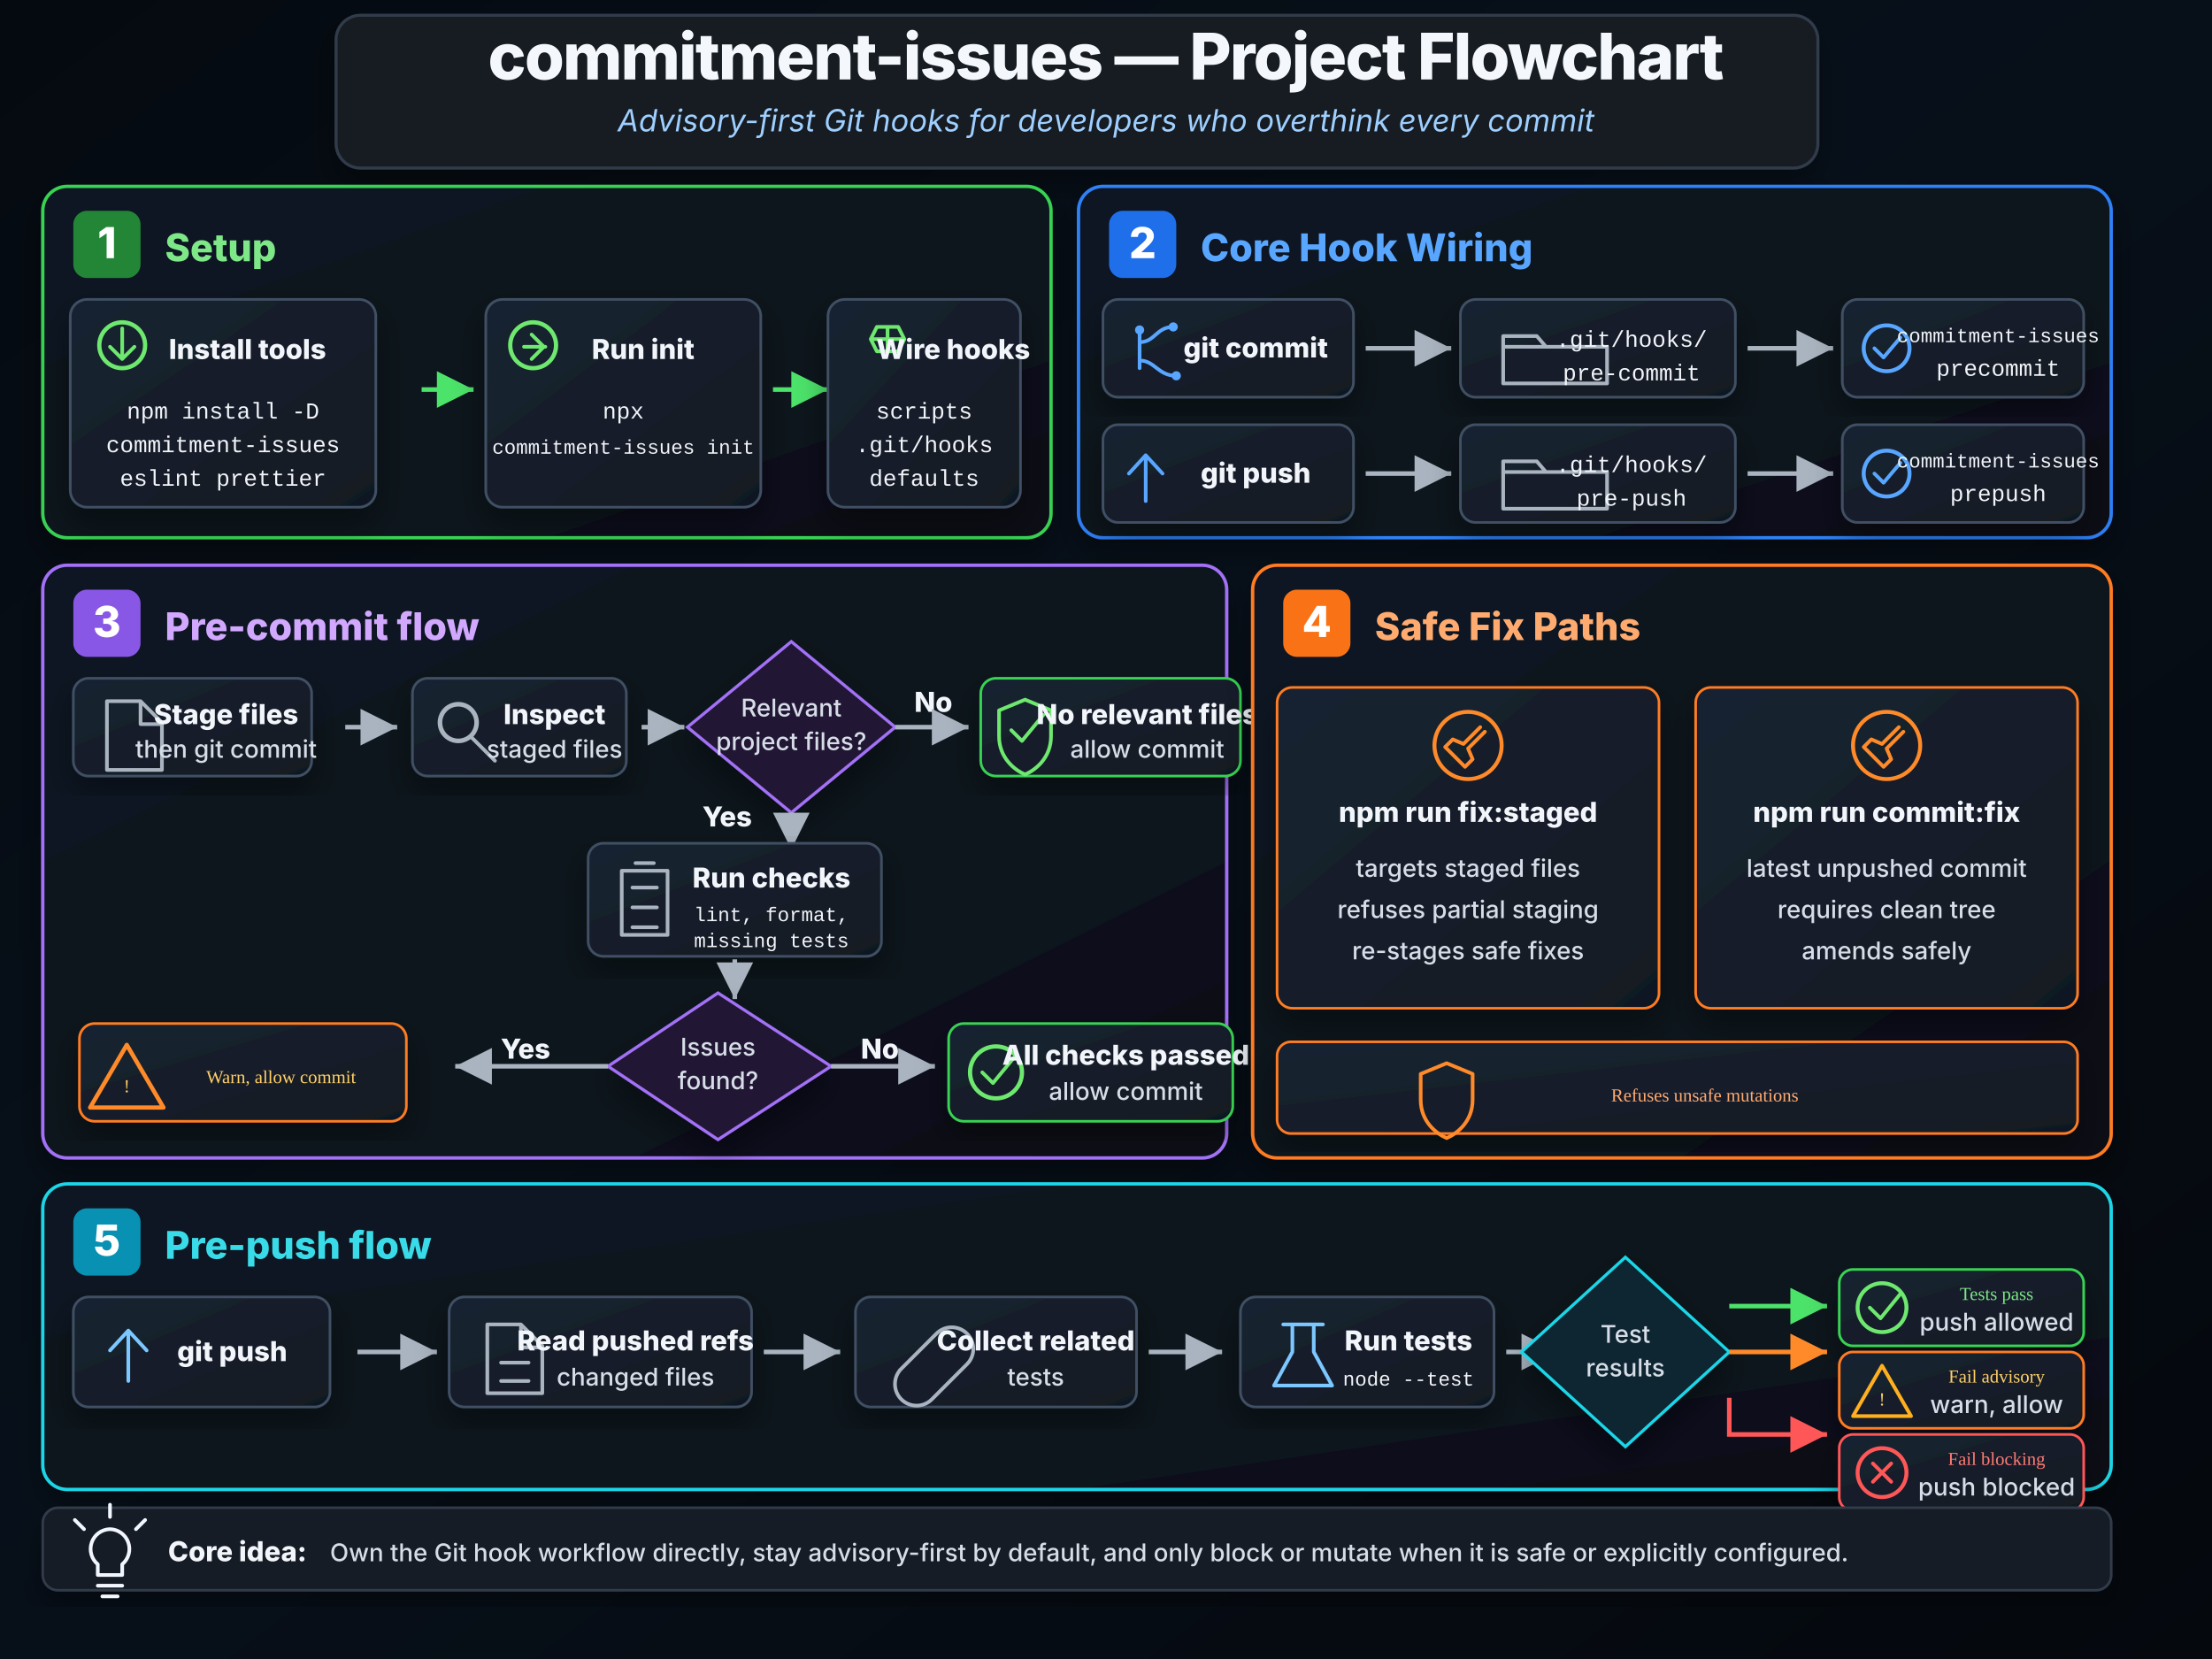
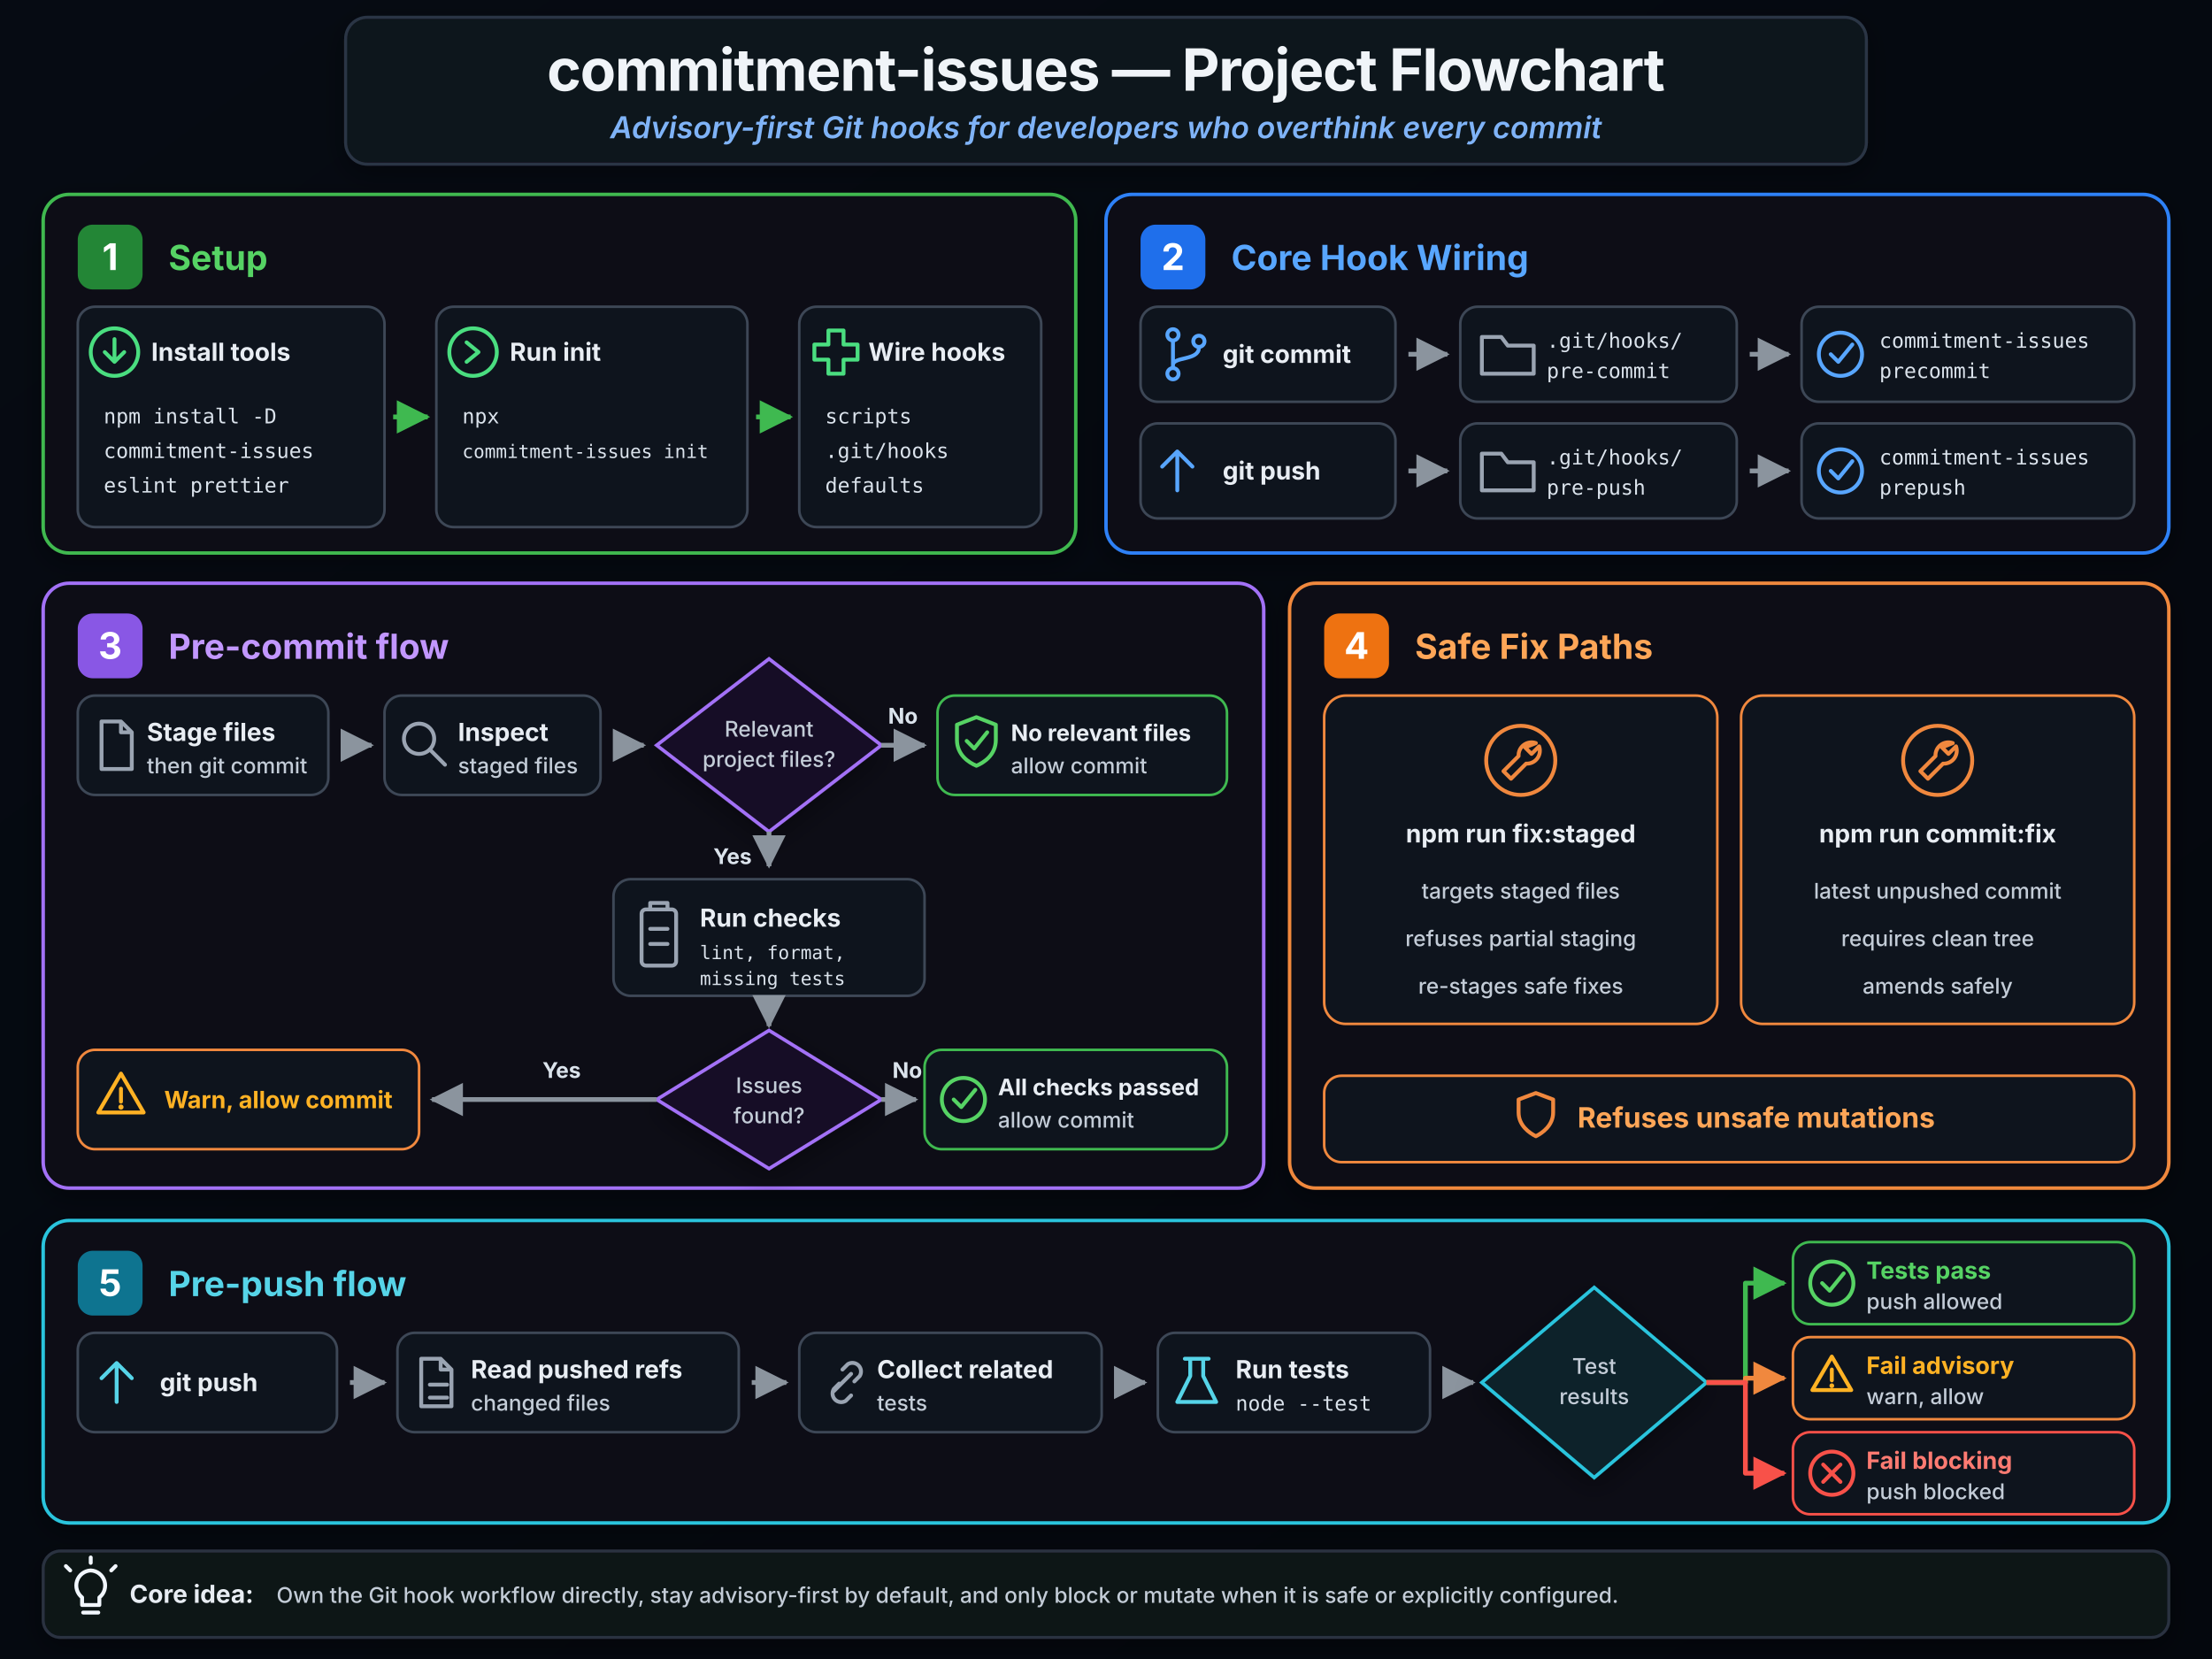
- <svg xmlns="http://www.w3.org/2000/svg" width="1448" height="1086" viewBox="0 0 1448 1086" role="img" aria-labelledby="title desc">
+ <svg xmlns="http://www.w3.org/2000/svg" width="1024" height="768" viewBox="0 0 1024 768" role="img" aria-labelledby="title desc">
  <defs>
    <linearGradient id="bg" x1="0" y1="0" x2="1" y2="1">
-       <stop offset="0" stop-color="#050a10" />
-       <stop offset="0.45" stop-color="#07101a" />
-       <stop offset="1" stop-color="#05080d" />
-     </linearGradient>
-     <linearGradient id="panel" x1="0" y1="0" x2="1" y2="1">
-       <stop offset="0" stop-color="#0e1622" />
-       <stop offset="1" stop-color="#0a1018" />
-     </linearGradient>
-     <linearGradient id="card" x1="0" y1="0" x2="1" y2="1">
-       <stop offset="0" stop-color="#192331" />
-       <stop offset="1" stop-color="#111923" />
+       <stop offset="0" stop-color="#060b13" />
+       <stop offset="1" stop-color="#04070d" />
    </linearGradient>
    <filter id="shadow" x="-20%" y="-20%" width="140%" height="140%">
-       <feDropShadow dx="0" dy="10" stdDeviation="10" flood-color="#000" flood-opacity="0.36" />
+       <feDropShadow dx="0" dy="4" stdDeviation="6" flood-color="#000" flood-opacity="0.35" />
    </filter>
-     <filter id="softGlow" x="-20%" y="-20%" width="140%" height="140%">
-       <feDropShadow dx="0" dy="0" stdDeviation="3" flood-color="currentColor" flood-opacity="0.25" />
-     </filter>
-     <marker id="arrow" markerWidth="12" markerHeight="12" refX="10" refY="6" orient="auto">
-       <path d="M2 2 L10 6 L2 10 Z" fill="#a9b4c0" />
-     </marker>
-     <marker id="arrowGreen" markerWidth="12" markerHeight="12" refX="10" refY="6" orient="auto">
-       <path d="M2 2 L10 6 L2 10 Z" fill="#4ce36a" />
-     </marker>
-     <marker id="arrowOrange" markerWidth="12" markerHeight="12" refX="10" refY="6" orient="auto">
-       <path d="M2 2 L10 6 L2 10 Z" fill="#ff8a2a" />
-     </marker>
-     <marker id="arrowRed" markerWidth="12" markerHeight="12" refX="10" refY="6" orient="auto">
-       <path d="M2 2 L10 6 L2 10 Z" fill="#ff5757" />
+     <marker id="aGray" markerWidth="10" markerHeight="10" refX="8" refY="5" orient="auto">
+       <path d="M1.5 1.5L8.5 5L1.5 8.5Z" fill="#8b949e" />
+     </marker>
+     <marker id="aGreen" markerWidth="10" markerHeight="10" refX="8" refY="5" orient="auto">
+       <path d="M1.5 1.5L8.5 5L1.5 8.5Z" fill="#3fb950" />
+     </marker>
+     <marker id="aOrange" markerWidth="10" markerHeight="10" refX="8" refY="5" orient="auto">
+       <path d="M1.5 1.5L8.5 5L1.5 8.5Z" fill="#f0883e" />
+     </marker>
+     <marker id="aRed" markerWidth="10" markerHeight="10" refX="8" refY="5" orient="auto">
+       <path d="M1.5 1.5L8.5 5L1.5 8.5Z" fill="#f85149" />
    </marker>
  </defs>
  <style>
-     .title{font:800 42px ui-sans-serif,system-ui,-apple-system,BlinkMacSystemFont,'Segoe UI',sans-serif;fill:#f4f7fb;letter-spacing:-1px}
-     .subtitle{font:italic 20px ui-sans-serif,system-ui,-apple-system,BlinkMacSystemFont,'Segoe UI',sans-serif;fill:#9fcfff}
-     .section{font:800 25px ui-sans-serif,system-ui,-apple-system,BlinkMacSystemFont,'Segoe UI',sans-serif}
-     .badge{font:800 28px ui-sans-serif,system-ui,-apple-system,BlinkMacSystemFont,'Segoe UI',sans-serif;fill:#fff}
-     .head{font:800 18px ui-sans-serif,system-ui,-apple-system,BlinkMacSystemFont,'Segoe UI',sans-serif;fill:#f2f6fb}
-     .body{font:500 16px ui-sans-serif,system-ui,-apple-system,BlinkMacSystemFont,'Segoe UI',sans-serif;fill:#d6dde7}
-     .tiny{font:500 13px ui-sans-serif,system-ui,-apple-system,BlinkMacSystemFont,'Segoe UI',sans-serif;fill:#cbd5e1}
-     .mono{font:500 15px ui-monospace,SFMono-Regular,Menlo,Consolas,'Liberation Mono',monospace;fill:#f1f5f9}
-     .monoSmall{font:500 13px ui-monospace,SFMono-Regular,Menlo,Consolas,'Liberation Mono',monospace;fill:#f1f5f9}
-     .panel{fill:url(#panel);stroke-width:2.2;filter:url(#shadow)}
-     .card{fill:url(#card);stroke:#415063;stroke-width:1.7;filter:url(#shadow)}
-     .arrow{stroke:#a9b4c0;stroke-width:3;fill:none;marker-end:url(#arrow)}
-     .arrowGreen{stroke:#4ce36a;stroke-width:3;fill:none;marker-end:url(#arrowGreen)}
-     .arrowOrange{stroke:#ff8a2a;stroke-width:3;fill:none;marker-end:url(#arrowOrange)}
-     .arrowRed{stroke:#ff5757;stroke-width:3;fill:none;marker-end:url(#arrowRed)}
-     .green{stroke:#39d353}.blue{stroke:#2f81f7}.purple{stroke:#a371f7}.orange{stroke:#ff7b22}.cyan{stroke:#1dd6e8}.red{stroke:#ff5757}
-     .greenText{fill:#7ee787}.blueText{fill:#58a6ff}.purpleText{fill:#d2a8ff}.orangeText{fill:#ffab70}.cyanText{fill:#39dbe8}.redText{fill:#ff7b72}.warnText{fill:#ffd166}
-     .icon{fill:none;stroke-width:2.4;stroke-linecap:round;stroke-linejoin:round}
+     .h1{font:700 27px ui-sans-serif,system-ui,-apple-system,'Segoe UI',sans-serif;fill:#f0f4f8;letter-spacing:-0.5px}
+     .sub{font:italic 600 14px ui-sans-serif,system-ui,-apple-system,'Segoe UI',sans-serif;fill:#7fb3f7}
+     .sec{font:700 16px ui-sans-serif,system-ui,-apple-system,'Segoe UI',sans-serif}
+     .badge{font:700 17px ui-sans-serif,system-ui,-apple-system,'Segoe UI',sans-serif;fill:#fff}
+     .hd{font:700 11.5px ui-sans-serif,system-ui,-apple-system,'Segoe UI',sans-serif;fill:#e8edf3}
+     .hdSm{font:700 10.5px ui-sans-serif,system-ui,-apple-system,'Segoe UI',sans-serif;fill:#e8edf3}
+     .bd{font:500 10px ui-sans-serif,system-ui,-apple-system,'Segoe UI',sans-serif;fill:#c3ccd7}
+     .lbl{font:700 10px ui-sans-serif,system-ui,-apple-system,'Segoe UI',sans-serif;fill:#dbe3ec}
+     .mono{font:500 9.5px ui-monospace,SFMono-Regular,Menlo,Consolas,monospace;fill:#dbe3ec}
+     .monoSm{font:500 8.6px ui-monospace,SFMono-Regular,Menlo,Consolas,monospace;fill:#dbe3ec}
+     .panel{fill:#080d15;stroke-width:1.6;filter:url(#shadow)}
+     .card{fill:#0e141d;stroke:#3d4756;stroke-width:1.2}
+     .arrow{stroke:#8b949e;stroke-width:2.2;fill:none;marker-end:url(#aGray)}
+     .arrowGreen{stroke:#3fb950;stroke-width:2.2;fill:none;marker-end:url(#aGreen)}
+     .arrowOrange{stroke:#f0883e;stroke-width:2.2;fill:none;stroke-linejoin:round;marker-end:url(#aOrange)}
+     .arrowRed{stroke:#f85149;stroke-width:2.2;fill:none;stroke-linejoin:round;marker-end:url(#aRed)}
+     .elbowGreen{stroke:#3fb950;stroke-width:2.2;fill:none;stroke-linejoin:round;marker-end:url(#aGreen)}
+     .green{stroke:#3fb950}.blue{stroke:#2f81f7}.purple{stroke:#a371f7}.orange{stroke:#f0883e}.cyan{stroke:#29c4dd}.red{stroke:#f85149}
+     .greenText{fill:#56d364}.blueText{fill:#58a6ff}.purpleText{fill:#c297ff}.orangeText{fill:#ffa657}.cyanText{fill:#56d4e8}.redText{fill:#ff7b72}.warnText{fill:#ffb224}
+     .icon{fill:none;stroke-width:1.8;stroke-linecap:round;stroke-linejoin:round}
  </style>
-   <rect width="1448" height="1086" fill="url(#bg)" />
-   <rect x="220" y="10" width="970" height="100" rx="16" fill="#131b24" stroke="#303b49" stroke-width="2" filter="url(#shadow)" />
-   <text class="title" x="724" y="52" text-anchor="middle">commitment-issues — Project Flowchart</text>
-   <text class="subtitle" x="724" y="86" text-anchor="middle">Advisory-first Git hooks for developers who overthink every commit</text>
-   <g transform="translate(28 122)">
-     <rect class="panel green" width="660" height="230" rx="16" />
-     <rect x="20" y="16" width="44" height="44" rx="9" fill="#238636" />
-     <text class="badge" x="42" y="47" text-anchor="middle">1</text>
-     <text class="section greenText" x="80" y="49">Setup</text>
-     <g transform="translate(18 74)">
-       <rect class="card" width="200" height="136" rx="11" />
-       <circle cx="34" cy="30" r="15" fill="none" stroke="#6ee86f" stroke-width="2.8" />
-       <path class="icon" stroke="#6ee86f" d="M34 19v20M26 31l8 8 8-8" />
-       <text class="head" x="116" y="39" text-anchor="middle">Install tools</text>
-       <text class="mono" x="100" y="78" text-anchor="middle">npm install -D</text>
-       <text class="mono" x="100" y="100" text-anchor="middle">commitment-issues</text>
-       <text class="mono" x="100" y="122" text-anchor="middle">eslint prettier</text>
-     </g>
-     <path class="arrowGreen" d="M248 237H282" transform="translate(0 -104)" />
-     <g transform="translate(290 74)">
-       <rect class="card" width="180" height="136" rx="11" />
-       <circle cx="31" cy="30" r="15" fill="none" stroke="#6ee86f" stroke-width="2.8" />
-       <path class="icon" stroke="#6ee86f" d="M25 31h14M30 23l8 8-8 8" />
-       <text class="head" x="103" y="39" text-anchor="middle">Run init</text>
-       <text class="mono" x="90" y="78" text-anchor="middle">npx</text>
-       <text class="monoSmall" x="90" y="101" text-anchor="middle">commitment-issues init</text>
-     </g>
-     <path class="arrowGreen" d="M478 133H514" />
-     <g transform="translate(514 74)">
-       <rect class="card" width="126" height="136" rx="11" />
-       <path class="icon" stroke="#6ee86f" d="M32 18h14l4 8-4 8H32l-4-8zM39 18v16M28 26h22" />
-       <text class="head" x="82" y="39" text-anchor="middle">Wire hooks</text>
-       <text class="mono" x="63" y="78" text-anchor="middle">scripts</text>
-       <text class="mono" x="63" y="100" text-anchor="middle">.git/hooks</text>
-       <text class="mono" x="63" y="122" text-anchor="middle">defaults</text>
-     </g>
-   </g>
-   <g transform="translate(706 122)">
-     <rect class="panel blue" width="676" height="230" rx="16" />
-     <rect x="20" y="16" width="44" height="44" rx="9" fill="#1f6feb" />
-     <text class="badge" x="42" y="47" text-anchor="middle">2</text>
-     <text class="section blueText" x="80" y="49">Core Hook Wiring</text>
-     <g transform="translate(16 74)">
-       <rect class="card" width="164" height="64" rx="10" />
-       <path class="icon" stroke="#58a6ff" d="M24 20v25M24 28c10 0 11-10 22-10M24 40c10 0 12 10 24 10" />
-       <circle cx="24" cy="20" r="3" fill="#58a6ff" />
-       <circle cx="46" cy="18" r="3" fill="#58a6ff" />
-       <circle cx="48" cy="50" r="3" fill="#58a6ff" />
-       <text class="head" x="100" y="38" text-anchor="middle">git commit</text>
-     </g>
-     <path class="arrow" d="M188 106H244" />
-     <g transform="translate(250 74)">
-       <rect class="card" width="180" height="64" rx="10" />
-       <path class="icon" stroke="#a9b4c0" d="M28 24h22l6 7h40v24H28zM28 31h68" />
-       <text class="mono" x="112" y="31" text-anchor="middle">.git/hooks/</text>
-       <text class="mono" x="112" y="53" text-anchor="middle">pre-commit</text>
-     </g>
-     <path class="arrow" d="M438 106H494" />
-     <g transform="translate(500 74)">
-       <rect class="card" width="158" height="64" rx="10" />
-       <circle cx="29" cy="32" r="15" fill="none" stroke="#58a6ff" stroke-width="2.6" />
-       <path class="icon" stroke="#58a6ff" d="M21 32l6 6 11-13" />
-       <text class="monoSmall" x="102" y="28" text-anchor="middle">commitment-issues</text>
-       <text class="mono" x="102" y="50" text-anchor="middle">precommit</text>
-     </g>
-     <g transform="translate(16 156)">
-       <rect class="card" width="164" height="64" rx="10" />
-       <path class="icon" stroke="#58a6ff" d="M28 50V20M17 32l11-12 11 12" />
-       <text class="head" x="100" y="38" text-anchor="middle">git push</text>
-     </g>
-     <path class="arrow" d="M188 188H244" />
-     <g transform="translate(250 156)">
-       <rect class="card" width="180" height="64" rx="10" />
-       <path class="icon" stroke="#a9b4c0" d="M28 24h22l6 7h40v24H28zM28 31h68" />
-       <text class="mono" x="112" y="31" text-anchor="middle">.git/hooks/</text>
-       <text class="mono" x="112" y="53" text-anchor="middle">pre-push</text>
-     </g>
-     <path class="arrow" d="M438 188H494" />
-     <g transform="translate(500 156)">
-       <rect class="card" width="158" height="64" rx="10" />
-       <circle cx="29" cy="32" r="15" fill="none" stroke="#58a6ff" stroke-width="2.6" />
-       <path class="icon" stroke="#58a6ff" d="M21 32l6 6 11-13" />
-       <text class="monoSmall" x="102" y="28" text-anchor="middle">commitment-issues</text>
-       <text class="mono" x="102" y="50" text-anchor="middle">prepush</text>
-     </g>
-   </g>
-   <g transform="translate(28 370)">
-     <rect class="panel purple" width="775" height="388" rx="16" />
-     <rect x="20" y="16" width="44" height="44" rx="9" fill="#8957e5" />
-     <text class="badge" x="42" y="47" text-anchor="middle">3</text>
-     <text class="section purpleText" x="80" y="49">Pre-commit flow</text>
-     <g transform="translate(20 74)">
-       <rect class="card" width="156" height="64" rx="10" />
-       <path class="icon" stroke="#a9b4c0" d="M22 15h22l14 14v31H22zM44 15v15h14" />
-       <text class="head" x="100" y="30" text-anchor="middle">Stage files</text>
-       <text class="body" x="100" y="52" text-anchor="middle">then git commit</text>
-     </g>
-     <path class="arrow" d="M198 106H232" />
-     <g transform="translate(242 74)">
-       <rect class="card" width="140" height="64" rx="10" />
-       <circle cx="30" cy="29" r="12" fill="none" stroke="#a9b4c0" stroke-width="3" />
-       <path class="icon" stroke="#a9b4c0" d="M39 39l15 15" />
-       <text class="head" x="93" y="30" text-anchor="middle">Inspect</text>
-       <text class="body" x="93" y="52" text-anchor="middle">staged files</text>
-     </g>
-     <path class="arrow" d="M392 106H420" />
-     <path d="M490 50L558 106L490 162L422 106Z" fill="#241834" stroke="#a371f7" stroke-width="2" filter="url(#shadow)" />
-     <text class="body" x="490" y="99" text-anchor="middle">Relevant</text>
-     <text class="body" x="490" y="121" text-anchor="middle">project files?</text>
-     <text class="head" x="583" y="96" text-anchor="middle">No</text>
-     <path class="arrow" d="M558 106H606" />
-     <g transform="translate(614 74)">
-       <rect class="card green" width="170" height="64" rx="10" />
-       <path class="icon" stroke="#6ee86f" d="M29 14l17 7v17c0 14-10 22-17 25-7-3-17-11-17-25V21zM20 34l7 7 14-17" />
-       <text class="head" x="109" y="30" text-anchor="middle">No relevant files</text>
-       <text class="body" x="109" y="52" text-anchor="middle">allow commit</text>
-     </g>
-     <text class="head" x="448" y="171" text-anchor="middle">Yes</text>
-     <path class="arrow" d="M490 162V186" />
-     <g transform="translate(357 182)">
-       <rect class="card" width="192" height="74" rx="10" />
-       <path class="icon" stroke="#a9b4c0" d="M22 18h30v42H22zM31 13h12M29 29h16M29 42h16M29 55h16" />
-       <text class="head" x="120" y="29" text-anchor="middle">Run checks</text>
-       <text class="monoSmall" x="120" y="51" text-anchor="middle">lint, format,</text>
-       <text class="monoSmall" x="120" y="68" text-anchor="middle">missing tests</text>
-     </g>
-     <path class="arrow" d="M453 258V284" />
-     <path d="M442 280L516 328L442 376L370 328Z" fill="#241834" stroke="#a371f7" stroke-width="2" filter="url(#shadow)" />
-     <text class="body" x="442" y="321" text-anchor="middle">Issues</text>
-     <text class="body" x="442" y="343" text-anchor="middle">found?</text>
-     <text class="head" x="548" y="323" text-anchor="middle">No</text>
-     <path class="arrow" d="M516 328H584" />
-     <g transform="translate(593 300)">
-       <rect class="card green" width="186" height="64" rx="10" />
-       <circle cx="31" cy="32" r="17" fill="none" stroke="#6ee86f" stroke-width="2.8" />
-       <path class="icon" stroke="#6ee86f" d="M22 32l7 7 14-17" />
-       <text class="head" x="116" y="27" text-anchor="middle">All checks passed</text>
-       <text class="body" x="116" y="50" text-anchor="middle">allow commit</text>
-     </g>
-     <text class="head" x="316" y="323" text-anchor="middle">Yes</text>
-     <path class="arrow" d="M370 328H270" />
-     <g transform="translate(24 300)">
-       <rect class="card orange" width="214" height="64" rx="10" />
-       <path d="M31 14L55 55H7Z" fill="none" stroke="#ff8a2a" stroke-width="2.8" stroke-linejoin="round" />
-       <text class="warnText" x="31" y="45" text-anchor="middle" font="800 26px ui-sans-serif,system-ui">!</text>
-       <text class="warnText" x="132" y="39" text-anchor="middle" font="800 15px ui-sans-serif,system-ui">Warn, allow commit</text>
-     </g>
-   </g>
-   <g transform="translate(820 370)">
-     <rect class="panel orange" width="562" height="388" rx="16" />
-     <rect x="20" y="16" width="44" height="44" rx="9" fill="#f97316" />
-     <text class="badge" x="42" y="47" text-anchor="middle">4</text>
-     <text class="section orangeText" x="80" y="49">Safe Fix Paths</text>
-     <g transform="translate(16 80)">
-       <rect class="card orange" width="250" height="210" rx="10" />
-       <circle cx="125" cy="38" r="22" fill="none" stroke="#ff8a2a" stroke-width="2.6" />
-       <path class="icon" stroke="#ff8a2a" d="M133 26l-11 11-7-3-5 5 13 13 5-5-3-7 11-11" />
-       <text class="head" x="125" y="88" text-anchor="middle">npm run fix:staged</text>
-       <text class="body" x="125" y="124" text-anchor="middle">targets staged files</text>
-       <text class="body" x="125" y="151" text-anchor="middle">refuses partial staging</text>
-       <text class="body" x="125" y="178" text-anchor="middle">re-stages safe fixes</text>
-     </g>
-     <g transform="translate(290 80)">
-       <rect class="card orange" width="250" height="210" rx="10" />
-       <circle cx="125" cy="38" r="22" fill="none" stroke="#ff8a2a" stroke-width="2.6" />
-       <path class="icon" stroke="#ff8a2a" d="M133 26l-11 11-7-3-5 5 13 13 5-5-3-7 11-11" />
-       <text class="head" x="125" y="88" text-anchor="middle">npm run commit:fix</text>
-       <text class="body" x="125" y="124" text-anchor="middle">latest unpushed commit</text>
-       <text class="body" x="125" y="151" text-anchor="middle">requires clean tree</text>
-       <text class="body" x="125" y="178" text-anchor="middle">amends safely</text>
-     </g>
-     <rect class="card orange" x="16" y="312" width="524" height="60" rx="9" />
-     <path class="icon" stroke="#ff8a2a" d="M127 326l17 7v17c0 14-10 22-17 25-7-3-17-11-17-25v-17z" />
-     <text class="orangeText" x="296" y="351" text-anchor="middle" font="800 22px ui-sans-serif,system-ui">Refuses unsafe mutations</text>
-   </g>
-   <g transform="translate(28 775)">
-     <rect class="panel cyan" width="1354" height="200" rx="16" />
-     <rect x="20" y="16" width="44" height="44" rx="9" fill="#0891b2" />
-     <text class="badge" x="42" y="47" text-anchor="middle">5</text>
-     <text class="section cyanText" x="80" y="49">Pre-push flow</text>
-     <g transform="translate(20 74)">
-       <rect class="card" width="168" height="72" rx="10" />
-       <path class="icon" stroke="#7cc7ff" d="M36 55V22M24 35l12-13 12 13" />
-       <text class="head" x="104" y="42" text-anchor="middle">git push</text>
-     </g>
-     <path class="arrow" d="M206 110H258" />
-     <g transform="translate(266 74)">
-       <rect class="card" width="198" height="72" rx="10" />
-       <path class="icon" stroke="#a9b4c0" d="M25 18h22l14 14v31H25zM47 18v15h14M34 43h18M34 55h18" />
-       <text class="head" x="122" y="35" text-anchor="middle">Read pushed refs</text>
-       <text class="body" x="122" y="58" text-anchor="middle">changed files</text>
-     </g>
-     <path class="arrow" d="M472 110H522" />
-     <g transform="translate(532 74)">
-       <rect class="card" width="184" height="72" rx="10" />
-       <path class="icon" stroke="#a9b4c0" d="M29 48l24-24a14 14 0 0 1 20 20l-8 8M45 32l-15 15a14 14 0 1 0 20 20l23-23" />
-       <text class="head" x="118" y="35" text-anchor="middle">Collect related</text>
-       <text class="body" x="118" y="58" text-anchor="middle">tests</text>
-     </g>
-     <path class="arrow" d="M724 110H772" />
-     <g transform="translate(784 74)">
-       <rect class="card" width="166" height="72" rx="10" />
-       <path class="icon" stroke="#7cc7ff" d="M34 18v18L22 58h38L48 36V18M28 18h26" />
-       <text class="head" x="110" y="35" text-anchor="middle">Run tests</text>
-       <text class="monoSmall" x="110" y="58" text-anchor="middle">node --test</text>
-     </g>
-     <path class="arrow" d="M958 110H992" />
-     <path d="M1036 48L1104 110L1036 172L968 110Z" fill="#092833" stroke="#1dd6e8" stroke-width="2" filter="url(#shadow)" />
-     <text class="body" x="1036" y="104" text-anchor="middle">Test</text>
-     <text class="body" x="1036" y="126" text-anchor="middle">results</text>
-     <path class="arrowGreen" d="M1104 80H1168" />
-     <g transform="translate(1176 56)">
-       <rect class="card green" width="160" height="50" rx="9" />
-       <circle cx="28" cy="25" r="16" fill="none" stroke="#6ee86f" stroke-width="2.6" />
-       <path class="icon" stroke="#6ee86f" d="M20 25l7 7 13-16" />
-       <text class="greenText" x="103" y="20" text-anchor="middle" font="800 15px ui-sans-serif,system-ui">Tests pass</text>
-       <text class="body" x="103" y="40" text-anchor="middle">push allowed</text>
-     </g>
-     <path class="arrowOrange" d="M1104 110H1168" />
-     <g transform="translate(1176 110)">
-       <rect class="card orange" width="160" height="50" rx="9" />
-       <path d="M28 9L47 42H9Z" fill="none" stroke="#ffb020" stroke-width="2.4" stroke-linejoin="round" />
-       <text class="warnText" x="28" y="35" text-anchor="middle" font="800 20px ui-sans-serif,system-ui">!</text>
-       <text class="warnText" x="103" y="20" text-anchor="middle" font="800 15px ui-sans-serif,system-ui">Fail advisory</text>
-       <text class="body" x="103" y="40" text-anchor="middle">warn, allow</text>
-     </g>
-     <path class="arrowRed" d="M1104 140V164H1168" />
-     <g transform="translate(1176 164)">
-       <rect class="card red" width="160" height="50" rx="9" />
-       <circle cx="28" cy="25" r="16" fill="none" stroke="#ff5757" stroke-width="2.6" />
-       <path class="icon" stroke="#ff5757" d="M22 19l12 12M34 19L22 31" />
-       <text class="redText" x="103" y="20" text-anchor="middle" font="800 15px ui-sans-serif,system-ui">Fail blocking</text>
-       <text class="body" x="103" y="40" text-anchor="middle">push blocked</text>
-     </g>
-   </g>
-   <rect x="28" y="987" width="1354" height="54" rx="10" fill="#151c25" stroke="#303b49" stroke-width="1.7" filter="url(#shadow)" />
-   <path class="icon" stroke="#f2f7ff" d="M72 1001a13 13 0 0 0-8 23v7h16v-7a13 13 0 0 0-8-23zM64 1038h16M67 1045h10M72 993v-8M55 1001l-6-6M89 1001l6-6" />
-   <text x="110" y="1022" class="head" font-size="18">Core idea:</text>
-   <text x="216" y="1022" class="body">Own the Git hook workflow directly, stay advisory-first by default, and only block or mutate when it is safe or explicitly configured.</text>
+   <rect width="1024" height="768" fill="url(#bg)" />
+   <rect x="160" y="8" width="704" height="68" rx="10" fill="#0f151e" stroke="#2c3644" stroke-width="1.4" filter="url(#shadow)" />
+   <text class="h1" x="512" y="42" text-anchor="middle">commitment-issues — Project Flowchart</text>
+   <text class="sub" x="512" y="64" text-anchor="middle">Advisory-first Git hooks for developers who overthink every commit</text>
+   <g transform="translate(20 90)">
+     <rect class="panel green" width="478" height="166" rx="12" />
+     <rect x="16" y="14" width="30" height="30" rx="7" fill="#238636" />
+     <text class="badge" x="31" y="35" text-anchor="middle">1</text>
+     <text class="sec greenText" x="58" y="35">Setup</text>
+     <g transform="translate(16 52)">
+       <rect class="card" width="142" height="102" rx="8" />
+       <circle class="icon" cx="17" cy="21" r="11" stroke="#4ade80" />
+       <path class="icon" stroke="#4ade80" d="M17 15v10M12.5 21l4.5 4.5L21.5 21" />
+       <text class="hd" x="34" y="25">Install tools</text>
+       <text class="mono" x="12" y="54">npm install -D</text>
+       <text class="mono" x="12" y="70">commitment-issues</text>
+       <text class="mono" x="12" y="86">eslint prettier</text>
+     </g>
+     <path class="arrowGreen" d="M162 103h16" />
+     <g transform="translate(182 52)">
+       <rect class="card" width="144" height="102" rx="8" />
+       <circle class="icon" cx="17" cy="21" r="11" stroke="#4ade80" />
+       <path class="icon" stroke="#4ade80" d="M14 16.5l5.5 4.5-5.5 4.5" />
+       <text class="hd" x="34" y="25">Run init</text>
+       <text class="mono" x="12" y="54">npx</text>
+       <text class="monoSm" x="12" y="70">commitment-issues init</text>
+     </g>
+     <path class="arrowGreen" d="M330 103h16" />
+     <g transform="translate(350 52)">
+       <rect class="card" width="112" height="102" rx="8" />
+       <path class="icon" stroke="#4ade80" d="M13.5 11h7v6.5H27v7h-6.5V31h-7v-6.5H7v-7h6.5z" />
+       <text class="hd" x="32" y="25">Wire hooks</text>
+       <text class="mono" x="12" y="54">scripts</text>
+       <text class="mono" x="12" y="70">.git/hooks</text>
+       <text class="mono" x="12" y="86">defaults</text>
+     </g>
+   </g>
+   <g transform="translate(512 90)">
+     <rect class="panel blue" width="492" height="166" rx="12" />
+     <rect x="16" y="14" width="30" height="30" rx="7" fill="#1f6feb" />
+     <text class="badge" x="31" y="35" text-anchor="middle">2</text>
+     <text class="sec blueText" x="58" y="35">Core Hook Wiring</text>
+     <g transform="translate(16 52)">
+       <rect class="card" width="118" height="44" rx="8" />
+       <circle cx="15" cy="13" r="2.6" fill="none" stroke="#58a6ff" stroke-width="1.8" />
+       <circle cx="15" cy="31" r="2.6" fill="none" stroke="#58a6ff" stroke-width="1.8" />
+       <circle cx="27" cy="16" r="2.6" fill="none" stroke="#58a6ff" stroke-width="1.8" />
+       <path class="icon" stroke="#58a6ff" d="M15 16v12M27 19c0 6-12 4-12 8" />
+       <text class="hd" x="38" y="26">git commit</text>
+     </g>
+     <path class="arrow" d="M140 74h18" />
+     <g transform="translate(164 52)">
+       <rect class="card" width="128" height="44" rx="8" />
+       <path class="icon" stroke="#9aa4b2" d="M10 14h9l3 4h12v13H10z" />
+       <text class="mono" x="40" y="19">.git/hooks/</text>
+       <text class="mono" x="40" y="33">pre-commit</text>
+     </g>
+     <path class="arrow" d="M298 74h18" />
+     <g transform="translate(322 52)">
+       <rect class="card" width="154" height="44" rx="8" />
+       <circle class="icon" cx="18" cy="22" r="10" stroke="#58a6ff" />
+       <path class="icon" stroke="#58a6ff" d="M13.5 22l3.5 3.5 6.5-8" />
+       <text class="mono" x="36" y="19">commitment-issues</text>
+       <text class="mono" x="36" y="33">precommit</text>
+     </g>
+     <g transform="translate(16 106)">
+       <rect class="card" width="118" height="44" rx="8" />
+       <path class="icon" stroke="#58a6ff" d="M17 31V13M10 20l7-7 7 7" />
+       <text class="hd" x="38" y="26">git push</text>
+     </g>
+     <path class="arrow" d="M140 128h18" />
+     <g transform="translate(164 106)">
+       <rect class="card" width="128" height="44" rx="8" />
+       <path class="icon" stroke="#9aa4b2" d="M10 14h9l3 4h12v13H10z" />
+       <text class="mono" x="40" y="19">.git/hooks/</text>
+       <text class="mono" x="40" y="33">pre-push</text>
+     </g>
+     <path class="arrow" d="M298 128h18" />
+     <g transform="translate(322 106)">
+       <rect class="card" width="154" height="44" rx="8" />
+       <circle class="icon" cx="18" cy="22" r="10" stroke="#58a6ff" />
+       <path class="icon" stroke="#58a6ff" d="M13.5 22l3.5 3.5 6.5-8" />
+       <text class="mono" x="36" y="19">commitment-issues</text>
+       <text class="mono" x="36" y="33">prepush</text>
+     </g>
+   </g>
+   <g transform="translate(20 270)">
+     <rect class="panel purple" width="565" height="280" rx="12" />
+     <rect x="16" y="14" width="30" height="30" rx="7" fill="#8957e5" />
+     <text class="badge" x="31" y="35" text-anchor="middle">3</text>
+     <text class="sec purpleText" x="58" y="35">Pre-commit flow</text>
+     <g transform="translate(16 52)">
+       <rect class="card" width="116" height="46" rx="8" />
+       <path class="icon" stroke="#9aa4b2" d="M11 12h9l5 5v17H11zM20 12v5h5" />
+       <text class="hd" x="32" y="21">Stage files</text>
+       <text class="bd" x="32" y="36">then git commit</text>
+     </g>
+     <path class="arrow" d="M138 75h14" />
+     <g transform="translate(158 52)">
+       <rect class="card" width="100" height="46" rx="8" />
+       <circle class="icon" cx="16" cy="20" r="7" stroke="#9aa4b2" />
+       <path class="icon" stroke="#9aa4b2" d="M21 25l7 7" />
+       <text class="hd" x="34" y="21">Inspect</text>
+       <text class="bd" x="34" y="36">staged files</text>
+     </g>
+     <path class="arrow" d="M264 75h14" />
+     <path d="M336 35L388 75L336 115L284 75Z" fill="#170f26" stroke="#a371f7" stroke-width="1.6" filter="url(#shadow)" />
+     <text class="bd" x="336" y="71" text-anchor="middle">Relevant</text>
+     <text class="bd" x="336" y="85" text-anchor="middle">project files?</text>
+     <text class="lbl" x="398" y="65" text-anchor="middle">No</text>
+     <path class="arrow" d="M388 75h20" />
+     <g transform="translate(414 52)">
+       <rect class="card green" width="134" height="46" rx="8" />
+       <path class="icon" stroke="#56d364" d="M18 10l9 3.5v7c0 7-5.5 10.5-9 12-3.5-1.5-9-5-9-12v-7z" />
+       <path class="icon" stroke="#56d364" d="M13.5 21l3.5 3.5 6-7.5" />
+       <text class="hdSm" x="34" y="21">No relevant files</text>
+       <text class="bd" x="34" y="36">allow commit</text>
+     </g>
+     <text class="lbl" x="328" y="130" text-anchor="end">Yes</text>
+     <path class="arrow" d="M336 115v16" />
+     <g transform="translate(264 137)">
+       <rect class="card" width="144" height="54" rx="8" />
+       <rect class="icon" x="13" y="14" width="16" height="26" rx="2" stroke="#9aa4b2" />
+       <path class="icon" stroke="#9aa4b2" d="M17 14v-3h8v3M17 23h8M17 30h8" />
+       <text class="hd" x="40" y="22">Run checks</text>
+       <text class="monoSm" x="40" y="37">lint, format,</text>
+       <text class="monoSm" x="40" y="49">missing tests</text>
+     </g>
+     <path class="arrow" d="M336 191v14" />
+     <path d="M336 207L388 239L336 271L284 239Z" fill="#170f26" stroke="#a371f7" stroke-width="1.6" filter="url(#shadow)" />
+     <text class="bd" x="336" y="236" text-anchor="middle">Issues</text>
+     <text class="bd" x="336" y="250" text-anchor="middle">found?</text>
+     <text class="lbl" x="400" y="229" text-anchor="middle">No</text>
+     <path class="arrow" d="M388 239h16" />
+     <g transform="translate(408 216)">
+       <rect class="card green" width="140" height="46" rx="8" />
+       <circle class="icon" cx="18" cy="23" r="10" stroke="#56d364" />
+       <path class="icon" stroke="#56d364" d="M13.5 23l3.5 3.5 6.5-8" />
+       <text class="hdSm" x="34" y="21">All checks passed</text>
+       <text class="bd" x="34" y="36">allow commit</text>
+     </g>
+     <text class="lbl" x="240" y="229" text-anchor="middle">Yes</text>
+     <path class="arrow" d="M284 239H180" />
+     <g transform="translate(16 216)">
+       <rect class="card orange" width="158" height="46" rx="8" />
+       <path class="icon" stroke="#ffb224" d="M20 11l10.5 18H9.5zM20 18v6" />
+       <circle cx="20" cy="26.5" r="1.2" fill="#ffb224" />
+       <text class="warnText" x="40" y="27" font-weight="700" font-size="11" font-family="ui-sans-serif,system-ui,-apple-system,'Segoe UI',sans-serif">Warn, allow commit</text>
+     </g>
+   </g>
+   <g transform="translate(597 270)">
+     <rect class="panel orange" width="407" height="280" rx="12" />
+     <rect x="16" y="14" width="30" height="30" rx="7" fill="#ee7211" />
+     <text class="badge" x="31" y="35" text-anchor="middle">4</text>
+     <text class="sec orangeText" x="58" y="35">Safe Fix Paths</text>
+     <g transform="translate(16 52)">
+       <rect class="card orange" width="182" height="152" rx="10" />
+       <circle class="icon" cx="91" cy="30" r="16" stroke="#f0883e" />
+       <path class="icon" stroke="#f0883e" d="M98 22a6 6 0 0 0-8 6l-7 7 3.5 3.5 7-7a6 6 0 0 0 6-8l-3.5 3.5-3-3z" />
+       <text class="hd" x="91" y="68" text-anchor="middle" font-size="12">npm run fix:staged</text>
+       <text class="bd" x="91" y="94" text-anchor="middle">targets staged files</text>
+       <text class="bd" x="91" y="116" text-anchor="middle">refuses partial staging</text>
+       <text class="bd" x="91" y="138" text-anchor="middle">re-stages safe fixes</text>
+     </g>
+     <g transform="translate(209 52)">
+       <rect class="card orange" width="182" height="152" rx="10" />
+       <circle class="icon" cx="91" cy="30" r="16" stroke="#f0883e" />
+       <path class="icon" stroke="#f0883e" d="M98 22a6 6 0 0 0-8 6l-7 7 3.5 3.5 7-7a6 6 0 0 0 6-8l-3.5 3.5-3-3z" />
+       <text class="hd" x="91" y="68" text-anchor="middle" font-size="12">npm run commit:fix</text>
+       <text class="bd" x="91" y="94" text-anchor="middle">latest unpushed commit</text>
+       <text class="bd" x="91" y="116" text-anchor="middle">requires clean tree</text>
+       <text class="bd" x="91" y="138" text-anchor="middle">amends safely</text>
+     </g>
+     <rect class="card orange" x="16" y="228" width="375" height="40" rx="8" />
+     <path class="icon" stroke="#f0883e" d="M114 236l8 3v6c0 6-5 9.5-8 11-3-1.5-8-5-8-11v-6z" />
+     <text class="orangeText" x="216" y="252" text-anchor="middle" font-weight="700" font-size="13" font-family="ui-sans-serif,system-ui,-apple-system,'Segoe UI',sans-serif">Refuses unsafe mutations</text>
+   </g>
+   <g transform="translate(20 565)">
+     <rect class="panel cyan" width="984" height="140" rx="12" />
+     <rect x="16" y="14" width="30" height="30" rx="7" fill="#0e7490" />
+     <text class="badge" x="31" y="35" text-anchor="middle">5</text>
+     <text class="sec cyanText" x="58" y="35">Pre-push flow</text>
+     <g transform="translate(16 52)">
+       <rect class="card" width="120" height="46" rx="8" />
+       <path class="icon" stroke="#56d4e8" d="M18 32V14M11 21l7-7 7 7" />
+       <text class="hd" x="38" y="27">git push</text>
+     </g>
+     <path class="arrow" d="M142 75h16" />
+     <g transform="translate(164 52)">
+       <rect class="card" width="158" height="46" rx="8" />
+       <path class="icon" stroke="#9aa4b2" d="M11 12h9l5 5v17H11zM20 12v5h5M15 24h8M15 30h8" />
+       <text class="hd" x="34" y="21">Read pushed refs</text>
+       <text class="bd" x="34" y="36">changed files</text>
+     </g>
+     <path class="arrow" d="M328 75h16" />
+     <g transform="translate(350 52)">
+       <rect class="card" width="140" height="46" rx="8" />
+       <path class="icon" stroke="#9aa4b2" d="M16 27l8-8M20 17l2.5-2.5a4 4 0 0 1 5.5 5.5L25.5 22.5M18.5 23.5L16 26a4 4 0 0 0 5.5 5.5L24 29" />
+       <text class="hd" x="36" y="21">Collect related</text>
+       <text class="bd" x="36" y="36">tests</text>
+     </g>
+     <path class="arrow" d="M496 75h14" />
+     <g transform="translate(516 52)">
+       <rect class="card" width="126" height="46" rx="8" />
+       <path class="icon" stroke="#56d4e8" d="M15 12v8l-6 12h18l-6-12v-8M12.5 12h11" />
+       <text class="hd" x="36" y="21">Run tests</text>
+       <text class="mono" x="36" y="36">node --test</text>
+     </g>
+     <path class="arrow" d="M648 75h14" />
+     <path d="M718 31L770 75L718 119L666 75Z" fill="#0a2129" stroke="#29c4dd" stroke-width="1.6" filter="url(#shadow)" />
+     <text class="bd" x="718" y="71" text-anchor="middle">Test</text>
+     <text class="bd" x="718" y="85" text-anchor="middle">results</text>
+     <path class="elbowGreen" d="M770 75H788V29H806" />
+     <g transform="translate(810 10)">
+       <rect class="card green" width="158" height="38" rx="8" />
+       <circle class="icon" cx="18" cy="19" r="10" stroke="#56d364" />
+       <path class="icon" stroke="#56d364" d="M13.5 19l3.5 3.5 6.5-8" />
+       <text class="greenText" x="34" y="17" font-weight="700" font-size="11" font-family="ui-sans-serif,system-ui,-apple-system,'Segoe UI',sans-serif">Tests pass</text>
+       <text class="bd" x="34" y="31">push allowed</text>
+     </g>
+     <path class="arrowOrange" d="M770 75H788V73H806" />
+     <g transform="translate(810 54)">
+       <rect class="card orange" width="158" height="38" rx="8" />
+       <path class="icon" stroke="#ffb224" d="M18 9l9 15.5H9zM18 15v5" />
+       <circle cx="18" cy="22.5" r="1.1" fill="#ffb224" />
+       <text class="warnText" x="34" y="17" font-weight="700" font-size="11" font-family="ui-sans-serif,system-ui,-apple-system,'Segoe UI',sans-serif">Fail advisory</text>
+       <text class="bd" x="34" y="31">warn, allow</text>
+     </g>
+     <path class="arrowRed" d="M770 75H788V117H806" />
+     <g transform="translate(810 98)">
+       <rect class="card red" width="158" height="38" rx="8" />
+       <circle class="icon" cx="18" cy="19" r="10" stroke="#f85149" />
+       <path class="icon" stroke="#f85149" d="M14 15l8 8M22 15l-8 8" />
+       <text class="redText" x="34" y="17" font-weight="700" font-size="11" font-family="ui-sans-serif,system-ui,-apple-system,'Segoe UI',sans-serif">Fail blocking</text>
+       <text class="bd" x="34" y="31">push blocked</text>
+     </g>
+   </g>
+   <rect x="20" y="718" width="984" height="40" rx="8" fill="#0d1219" stroke="#2a3340" stroke-width="1.4" filter="url(#shadow)" />
+   <path class="icon" stroke="#f2f7ff" d="M42 727a7 7 0 0 0-4 12.5v3.5h8v-3.5A7 7 0 0 0 42 727zM38.5 746.5h7M42 723.5v-2.5M32.5 727l-2-2M51.5 727l2-2" />
+   <text class="hd" x="60" y="742">Core idea:</text>
+   <text class="bd" x="128" y="742" font-size="11">Own the Git hook workflow directly, stay advisory-first by default, and only block or mutate when it is safe or explicitly configured.</text>
</svg>
